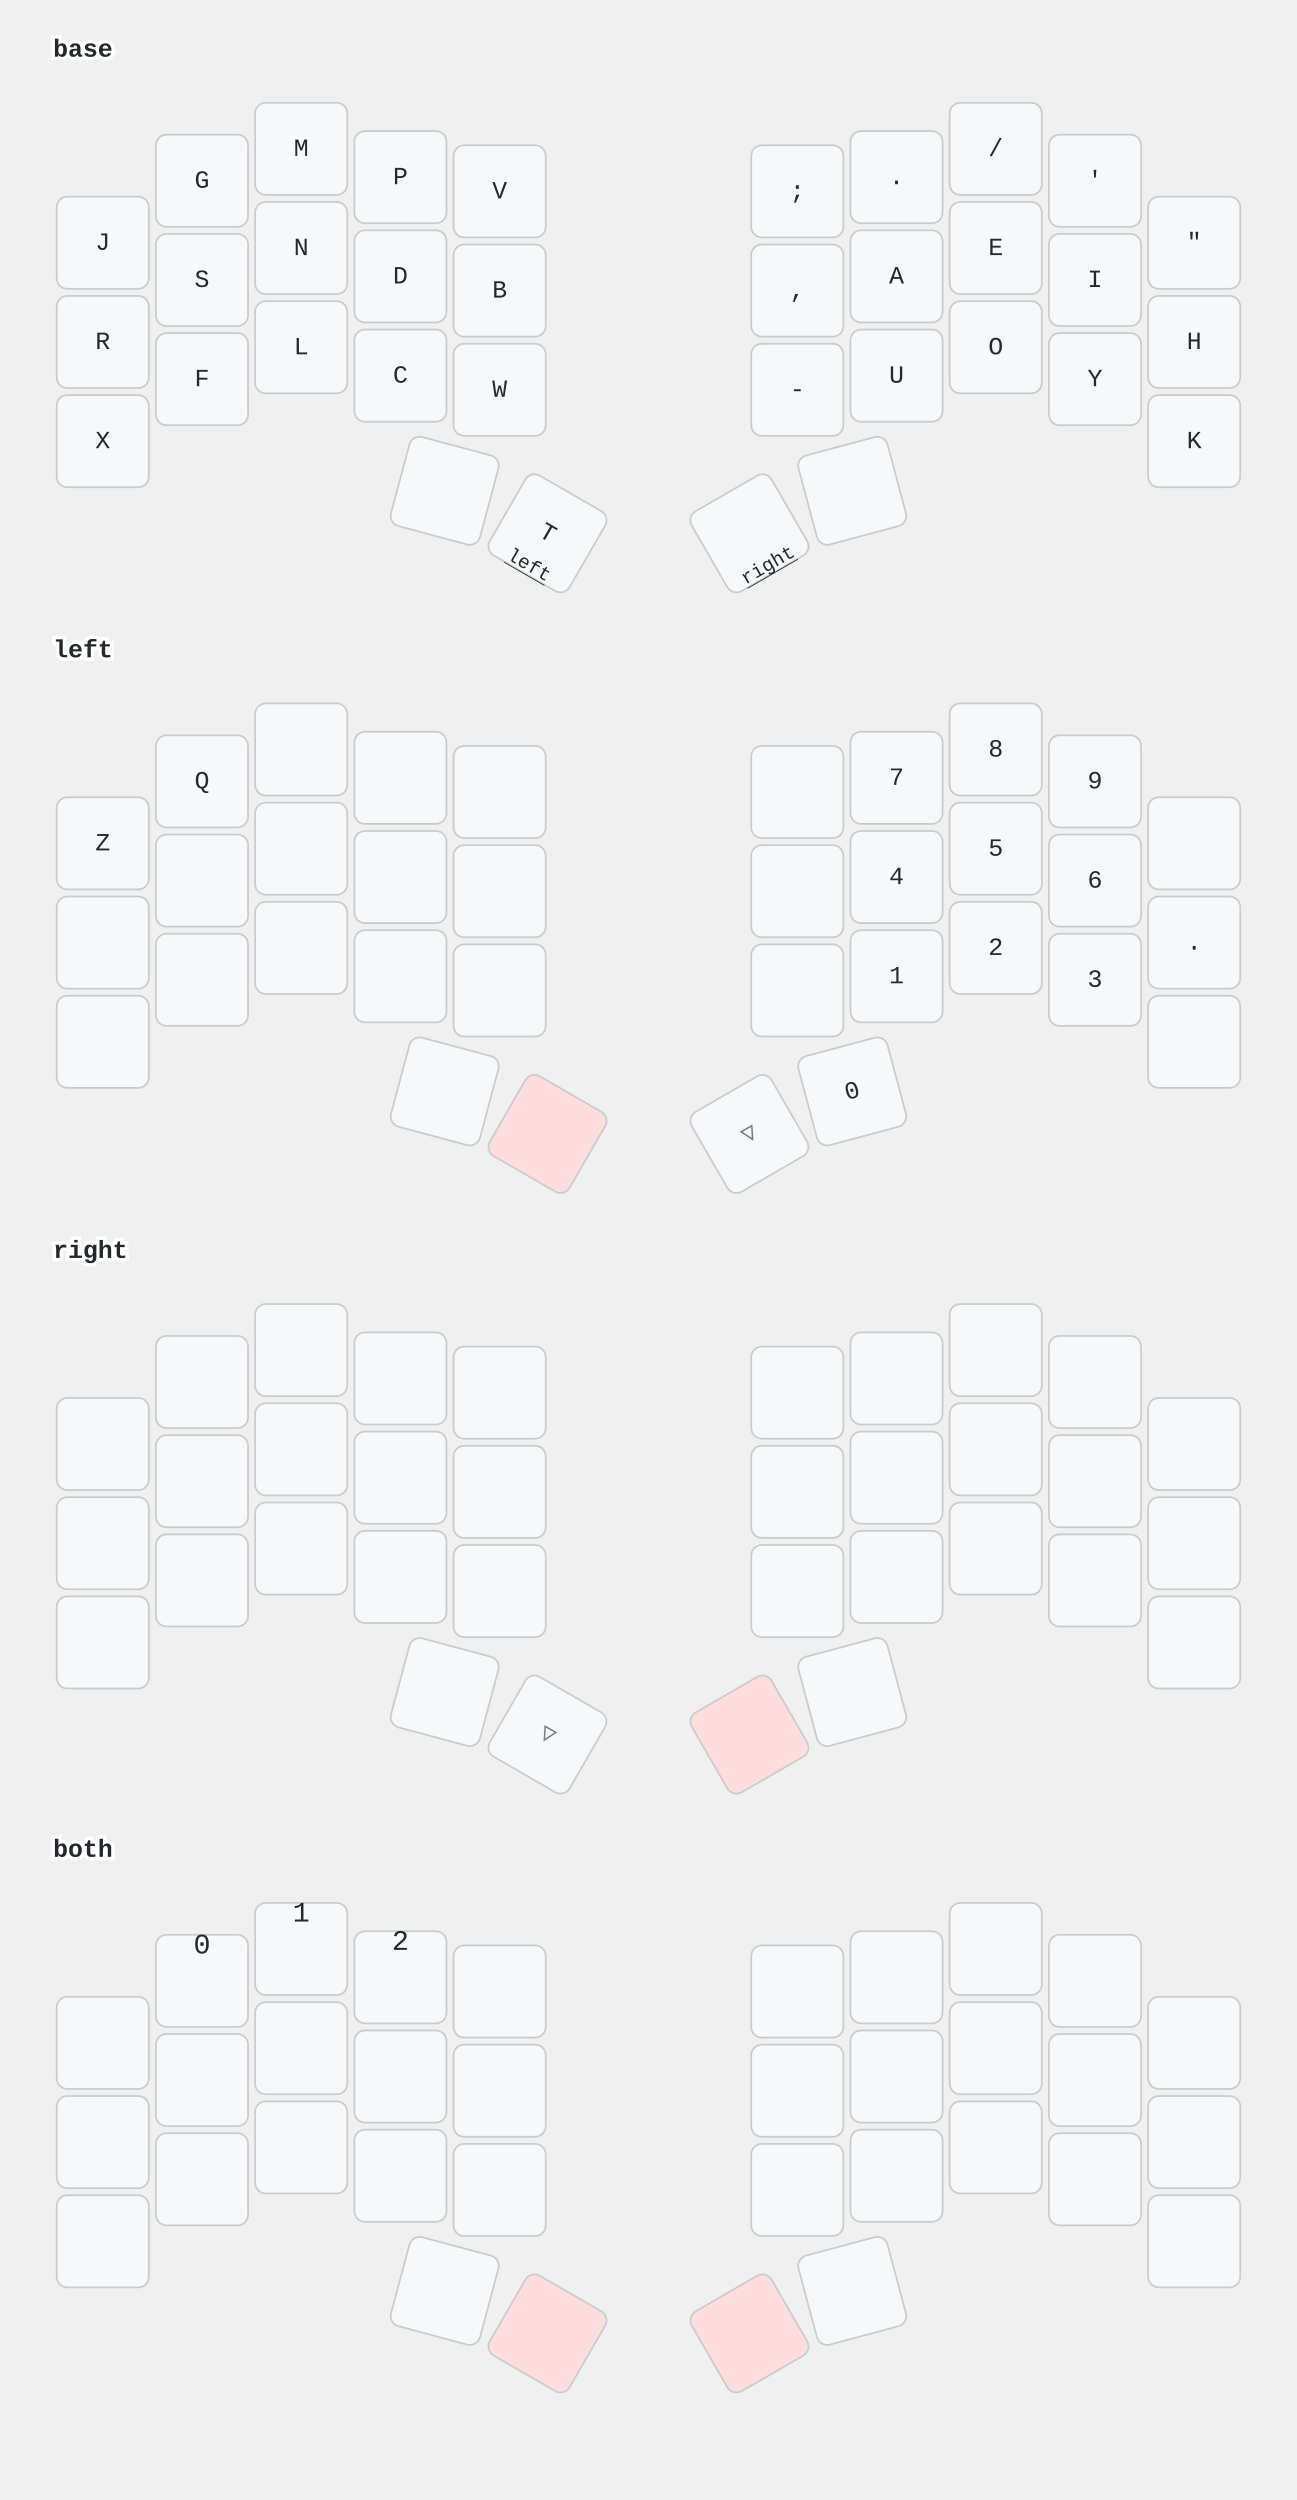
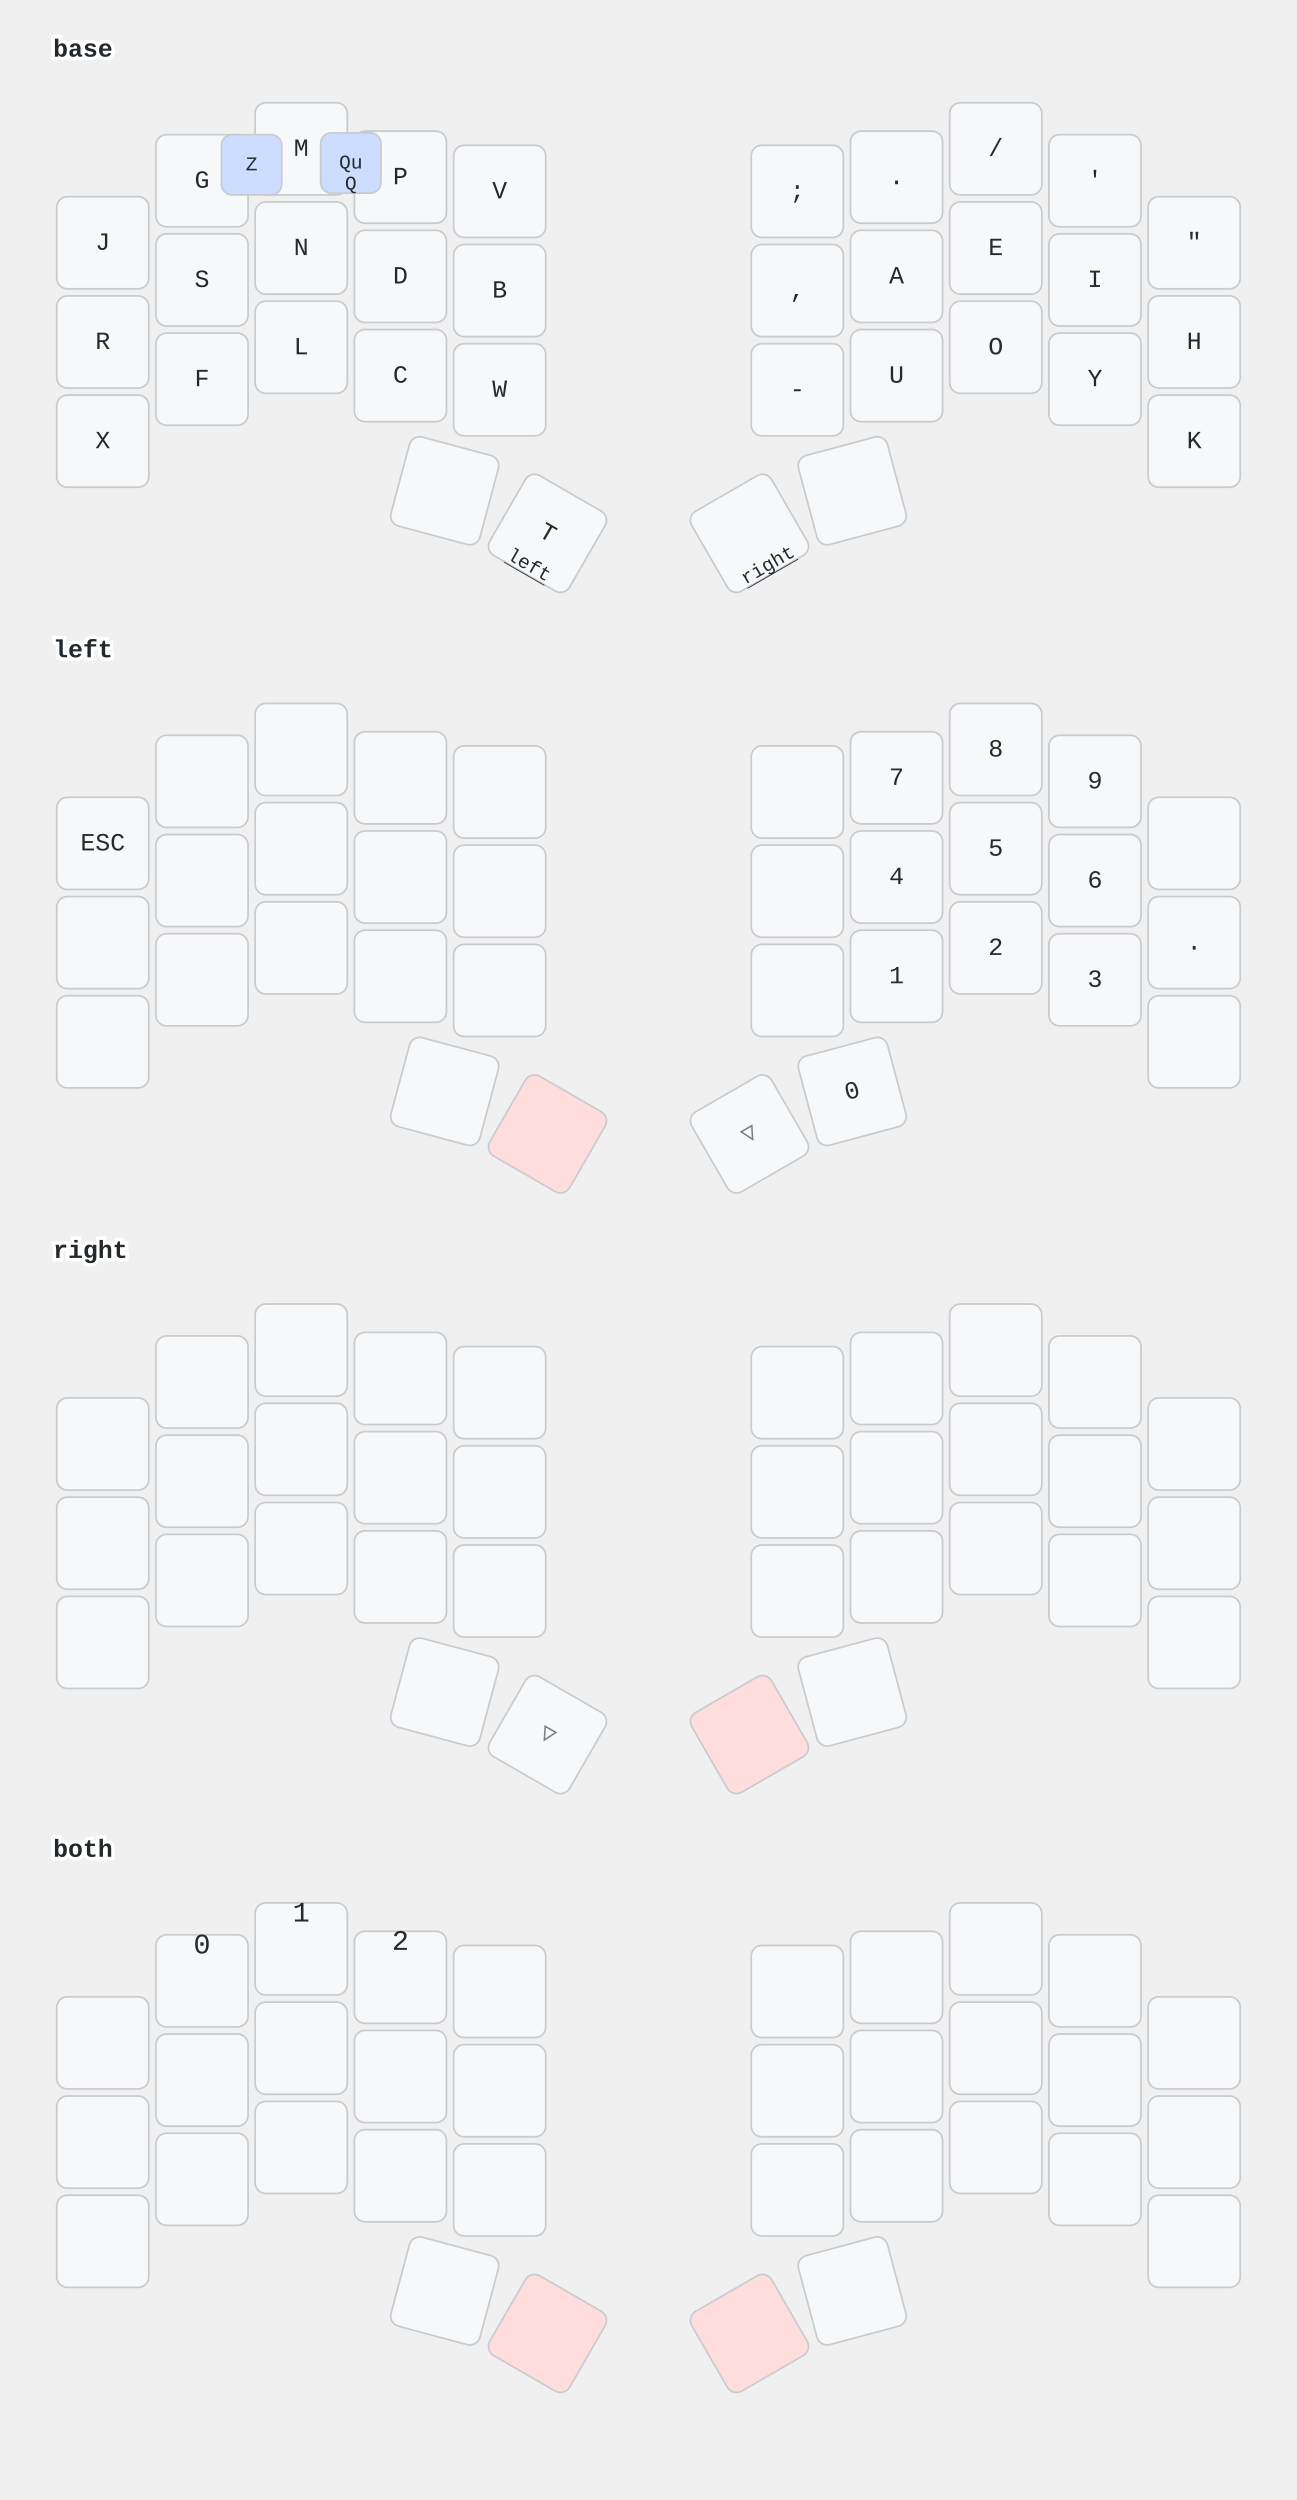
<svg xmlns="http://www.w3.org/2000/svg" xmlns:xlink="http://www.w3.org/1999/xlink" width="732" height="1411" viewBox="0 0 732 1411" class="keymap">
  <defs>/* start glyphs */
<svg id="mdi:apple-keyboard-command">
      <svg id="mdi-apple-keyboard-command" viewBox="0 0 24 24">
        <path d="M6,2A4,4 0 0,1 10,6V8H14V6A4,4 0 0,1 18,2A4,4 0 0,1 22,6A4,4 0 0,1 18,10H16V14H18A4,4 0 0,1 22,18A4,4 0 0,1 18,22A4,4 0 0,1 14,18V16H10V18A4,4 0 0,1 6,22A4,4 0 0,1 2,18A4,4 0 0,1 6,14H8V10H6A4,4 0 0,1 2,6A4,4 0 0,1 6,2M16,18A2,2 0 0,0 18,20A2,2 0 0,0 20,18A2,2 0 0,0 18,16H16V18M14,10H10V14H14V10M6,16A2,2 0 0,0 4,18A2,2 0 0,0 6,20A2,2 0 0,0 8,18V16H6M8,6A2,2 0 0,0 6,4A2,2 0 0,0 4,6A2,2 0 0,0 6,8H8V6M18,8A2,2 0 0,0 20,6A2,2 0 0,0 18,4A2,2 0 0,0 16,6V8H18Z" />
      </svg>
    </svg>
    <svg id="mdi:apple-keyboard-control">
      <svg id="mdi-apple-keyboard-control" viewBox="0 0 24 24">
        <path d="M19.78,11.78L18.36,13.19L12,6.83L5.64,13.19L4.22,11.78L12,4L19.78,11.78Z" />
      </svg>
    </svg>
    <svg id="mdi:apple-keyboard-option">
      <svg id="mdi-apple-keyboard-option" viewBox="0 0 24 24">
        <path d="M3,4H9.11L16.15,18H21V20H14.88L7.84,6H3V4M14,4H21V6H14V4Z" />
      </svg>
    </svg>
    <svg id="mdi:apple-keyboard-shift">
      <svg id="mdi-apple-keyboard-shift" viewBox="0 0 24 24">
        <path d="M15,18V12H17.17L12,6.83L6.83,12H9V18H15M12,4L22,14H17V20H7V14H2L12,4Z" />
      </svg>
    </svg>
    <svg id="mdi:arrow-down">
      <svg id="mdi-arrow-down" viewBox="0 0 24 24">
        <path d="M11,4H13V16L18.5,10.5L19.92,11.92L12,19.84L4.08,11.92L5.5,10.5L11,16V4Z" />
      </svg>
    </svg>
    <svg id="mdi:arrow-left">
      <svg id="mdi-arrow-left" viewBox="0 0 24 24">
        <path d="M20,11V13H8L13.5,18.5L12.08,19.92L4.16,12L12.08,4.08L13.5,5.5L8,11H20Z" />
      </svg>
    </svg>
    <svg id="mdi:arrow-right">
      <svg id="mdi-arrow-right" viewBox="0 0 24 24">
        <path d="M4,11V13H16L10.5,18.5L11.92,19.92L19.84,12L11.92,4.08L10.5,5.5L16,11H4Z" />
      </svg>
    </svg>
    <svg id="mdi:arrow-up">
      <svg id="mdi-arrow-up" viewBox="0 0 24 24">
        <path d="M13,20H11V8L5.5,13.5L4.08,12.08L12,4.16L19.92,12.08L18.5,13.5L13,8V20Z" />
      </svg>
    </svg>
    <svg id="mdi:backspace-outline">
      <svg id="mdi-backspace-outline" viewBox="0 0 24 24">
        <path d="M19,15.59L17.59,17L14,13.41L10.41,17L9,15.59L12.59,12L9,8.41L10.41,7L14,10.59L17.59,7L19,8.41L15.41,12L19,15.59M22,3A2,2 0 0,1 24,5V19A2,2 0 0,1 22,21H7C6.31,21 5.77,20.64 5.41,20.11L0,12L5.41,3.88C5.77,3.35 6.31,3 7,3H22M22,5H7L2.28,12L7,19H22V5Z" />
      </svg>
    </svg>
    <svg id="mdi:bluetooth">
      <svg id="mdi-bluetooth" viewBox="0 0 24 24">
        <path d="M14.88,16.29L13,18.17V14.41M13,5.83L14.88,7.71L13,9.58M17.71,7.71L12,2H11V9.58L6.41,5L5,6.41L10.59,12L5,17.58L6.41,19L11,14.41V22H12L17.71,16.29L13.41,12L17.71,7.71Z" />
      </svg>
    </svg>
    <svg id="mdi:close">
      <svg id="mdi-close" viewBox="0 0 24 24">
        <path d="M19,6.41L17.59,5L12,10.59L6.41,5L5,6.41L10.59,12L5,17.59L6.41,19L12,13.41L17.59,19L19,17.59L13.41,12L19,6.41Z" />
      </svg>
    </svg>
    <svg id="mdi:content-copy">
      <svg id="mdi-content-copy" viewBox="0 0 24 24">
        <path d="M19,21H8V7H19M19,5H8A2,2 0 0,0 6,7V21A2,2 0 0,0 8,23H19A2,2 0 0,0 21,21V7A2,2 0 0,0 19,5M16,1H4A2,2 0 0,0 2,3V17H4V3H16V1Z" />
      </svg>
    </svg>
    <svg id="mdi:content-cut">
      <svg id="mdi-content-cut" viewBox="0 0 24 24">
        <path d="M19,3L13,9L15,11L22,4V3M12,12.5A0.5,0.5 0 0,1 11.5,12A0.5,0.5 0 0,1 12,11.5A0.5,0.5 0 0,1 12.5,12A0.5,0.5 0 0,1 12,12.5M6,20A2,2 0 0,1 4,18C4,16.89 4.9,16 6,16A2,2 0 0,1 8,18C8,19.11 7.1,20 6,20M6,8A2,2 0 0,1 4,6C4,4.89 4.9,4 6,4A2,2 0 0,1 8,6C8,7.11 7.1,8 6,8M9.64,7.64C9.87,7.14 10,6.59 10,6A4,4 0 0,0 6,2A4,4 0 0,0 2,6A4,4 0 0,0 6,10C6.59,10 7.14,9.87 7.64,9.64L10,12L7.64,14.36C7.14,14.13 6.59,14 6,14A4,4 0 0,0 2,18A4,4 0 0,0 6,22A4,4 0 0,0 10,18C10,17.41 9.87,16.86 9.64,16.36L12,14L19,21H22V20L9.64,7.64Z" />
      </svg>
    </svg>
    <svg id="mdi:content-paste">
      <svg id="mdi-content-paste" viewBox="0 0 24 24">
        <path d="M19,20H5V4H7V7H17V4H19M12,2A1,1 0 0,1 13,3A1,1 0 0,1 12,4A1,1 0 0,1 11,3A1,1 0 0,1 12,2M19,2H14.82C14.4,0.84 13.3,0 12,0C10.7,0 9.6,0.84 9.18,2H5A2,2 0 0,0 3,4V20A2,2 0 0,0 5,22H19A2,2 0 0,0 21,20V4A2,2 0 0,0 19,2Z" />
      </svg>
    </svg>
    <svg id="mdi:flash">
      <svg id="mdi-flash" viewBox="0 0 24 24">
        <path d="M7,2V13H10V22L17,10H13L17,2H7Z" />
      </svg>
    </svg>
    <svg id="mdi:keyboard-return">
      <svg id="mdi-keyboard-return" viewBox="0 0 24 24">
        <path d="M19,7V11H5.83L9.41,7.41L8,6L2,12L8,18L9.41,16.58L5.83,13H21V7H19Z" />
      </svg>
    </svg>
    <svg id="mdi:keyboard-space">
      <svg id="mdi-keyboard-space" viewBox="0 0 24 24">
        <path d="M3 15H5V19H19V15H21V19C21 20.1 20.1 21 19 21H5C3.9 21 3 20.1 3 19V15Z" />
      </svg>
    </svg>
    <svg id="mdi:redo">
      <svg id="mdi-redo" viewBox="0 0 24 24">
        <path d="M18.4,10.6C16.55,9 14.15,8 11.5,8C6.85,8 2.92,11.03 1.54,15.22L3.9,16C4.95,12.81 7.95,10.5 11.5,10.5C13.45,10.5 15.23,11.22 16.62,12.38L13,16H22V7L18.4,10.6Z" />
      </svg>
    </svg>
    <svg id="mdi:select-all">
      <svg id="mdi-select-all" viewBox="0 0 24 24">
        <path d="M9,9H15V15H9M7,17H17V7H7M15,5H17V3H15M15,21H17V19H15M19,17H21V15H19M19,9H21V7H19M19,21A2,2 0 0,0 21,19H19M19,13H21V11H19M11,21H13V19H11M9,3H7V5H9M3,17H5V15H3M5,21V19H3A2,2 0 0,0 5,21M19,3V5H21A2,2 0 0,0 19,3M13,3H11V5H13M3,9H5V7H3M7,21H9V19H7M3,13H5V11H3M3,5H5V3A2,2 0 0,0 3,5Z" />
      </svg>
    </svg>
    <svg id="mdi:undo">
      <svg id="mdi-undo" viewBox="0 0 24 24">
        <path d="M12.5,8C9.85,8 7.45,9 5.6,10.6L2,7V16H11L7.38,12.38C8.77,11.22 10.54,10.5 12.5,10.5C16.04,10.5 19.05,12.81 20.1,16L22.47,15.22C21.08,11.03 17.15,8 12.5,8Z" />
      </svg>
    </svg>
  </defs>/* end glyphs */
<style>/* inherit to force styles through use tags */
svg path {
    fill: inherit;
}

/* font and background color specifications */
svg.keymap {
    font-family: SFMono-Regular,Consolas,Liberation Mono,Menlo,monospace;
    font-size: 14px;
    font-kerning: normal;
    text-rendering: optimizeLegibility;
    fill: #24292e;
}

/* default key styling */
rect.key {
    fill: #f6f8fa;
}

rect.key, rect.combo {
    stroke: #c9cccf;
    stroke-width: 1;
}

/* default key side styling, only used is draw_key_sides is set */
rect.side {
    filter: brightness(90%);
}

/* color accent for combo boxes */
rect.combo, rect.combo-separate {
    fill: #cdf;
}

/* color accent for held keys */
rect.held, rect.combo.held {
    fill: #fdd;
}

/* color accent for ghost (optional) keys */
rect.ghost, rect.combo.ghost {
    stroke-dasharray: 4, 4;
    stroke-width: 2;
}

text {
    text-anchor: middle;
    dominant-baseline: middle;
}

/* styling for layer labels */
text.label {
    font-weight: bold;
    text-anchor: start;
    stroke: white;
    stroke-width: 4;
    paint-order: stroke;
}

/* styling for optional footer */
text.footer {
    text-anchor: end;
    dominant-baseline: auto;
    stroke: white;
    stroke-width: 4;
    paint-order: stroke;
}

/* styling for combo tap, and key hold/shifted label text */
text.combo, text.hold, text.shifted {
    font-size: 11px;
}

text.hold {
    text-anchor: middle;
    dominant-baseline: auto;
}

text.shifted {
    text-anchor: middle;
    dominant-baseline: hanging;
}

text.layer-activator {
    text-decoration: underline;
}

/* styling for hold/shifted label text in combo box */
text.combo.hold, text.combo.shifted {
    font-size: 8px;
}

/* lighter symbol for transparent keys */
text.trans {
    fill: #7b7e81;
}

/* styling for combo dendrons */
path.combo {
    stroke-width: 1;
    stroke: gray;
    fill: none;
}

/* Start Tabler Icons Cleanup */
/* cannot use height/width with glyphs */
.icon-tabler &gt; path {
    fill: inherit;
    stroke: inherit;
    stroke-width: 2;
}
/* hide tabler's default box */
.icon-tabler &gt; path[stroke="none"][fill="none"] {
    visibility: hidden;
}
/* End Tabler Icons Cleanup */

@media (prefers-color-scheme: dark) {
svg.keymap { fill: #d1d6db; }
rect.key { fill: #3f4750; }
rect.key, rect.combo { stroke: #60666c; }
rect.combo, rect.combo-separate { fill: #1f3d7a; }
rect.held, rect.combo.held { fill: #854747; }
text.label, text.footer { stroke: black; }
text.trans { fill: #7e8184; }
path.combo { stroke: #7f7f7f; }

}
.sym_sub_text.tap {
  translate: -5px 2px;
  font-size: 20px;
}
.sym_sub_text.shifted {
  translate: 10px 13px;
  font-size: 16px;
  opacity: 1.0;
}
+ .combo_hold_tap.tap {
+   translate: 0px -6px;
+ }
+ .combo_hold_tap.hold {
+   translate: 0px -4px;
+ }
+ text.combo.hold {
+   font-size: 11px;
+ }
</style>
  <g transform="translate(30, 0)" class="layer-base">
    <text x="0" y="28" class="label" id="base">base</text>
    <g transform="translate(0, 56)">
      <g transform="translate(28, 81)" class="key keypos-0">
        <rect rx="6" ry="6" x="-26" y="-26" width="52" height="52" class="key" />
        <text x="0" y="0" class="key tap">J</text>
      </g>
      <g transform="translate(84, 46)" class="key keypos-1">
        <rect rx="6" ry="6" x="-26" y="-26" width="52" height="52" class="key" />
        <text x="0" y="0" class="key tap">G</text>
      </g>
      <g transform="translate(140, 28)" class="key keypos-2">
        <rect rx="6" ry="6" x="-26" y="-26" width="52" height="52" class="key" />
        <text x="0" y="0" class="key tap">M</text>
      </g>
      <g transform="translate(196, 44)" class="key keypos-3">
        <rect rx="6" ry="6" x="-26" y="-26" width="52" height="52" class="key" />
        <text x="0" y="0" class="key tap">P</text>
      </g>
      <g transform="translate(252, 52)" class="key keypos-4">
        <rect rx="6" ry="6" x="-26" y="-26" width="52" height="52" class="key" />
        <text x="0" y="0" class="key tap">V</text>
      </g>
      <g transform="translate(420, 52)" class="key keypos-5">
        <rect rx="6" ry="6" x="-26" y="-26" width="52" height="52" class="key" />
        <text x="0" y="0" class="key tap">;</text>
      </g>
      <g transform="translate(476, 44)" class="key keypos-6">
        <rect rx="6" ry="6" x="-26" y="-26" width="52" height="52" class="key" />
        <text x="0" y="0" class="key tap">.</text>
      </g>
      <g transform="translate(532, 28)" class="key keypos-7">
        <rect rx="6" ry="6" x="-26" y="-26" width="52" height="52" class="key" />
        <text x="0" y="0" class="key tap">/</text>
      </g>
      <g transform="translate(588, 46)" class="key keypos-8">
        <rect rx="6" ry="6" x="-26" y="-26" width="52" height="52" class="key" />
        <text x="0" y="0" class="key tap">'</text>
      </g>
      <g transform="translate(644, 81)" class="key keypos-9">
        <rect rx="6" ry="6" x="-26" y="-26" width="52" height="52" class="key" />
        <text x="0" y="0" class="key tap">"</text>
      </g>
      <g transform="translate(28, 137)" class="key keypos-10">
        <rect rx="6" ry="6" x="-26" y="-26" width="52" height="52" class="key" />
        <text x="0" y="0" class="key tap">R</text>
        <use href="#mdi:apple-keyboard-control" xlink:href="#mdi:apple-keyboard-control" x="-8" y="9" height="15" width="15.0" class="key hold glyph mdi:apple-keyboard-control" />
      </g>
      <g transform="translate(84, 102)" class="key keypos-11">
        <rect rx="6" ry="6" x="-26" y="-26" width="52" height="52" class="key" />
        <text x="0" y="0" class="key tap">S</text>
        <use href="#mdi:apple-keyboard-option" xlink:href="#mdi:apple-keyboard-option" x="-8" y="9" height="15" width="15.0" class="key hold glyph mdi:apple-keyboard-option" />
      </g>
      <g transform="translate(140, 84)" class="key keypos-12">
        <rect rx="6" ry="6" x="-26" y="-26" width="52" height="52" class="key" />
        <text x="0" y="0" class="key tap">N</text>
        <use href="#mdi:apple-keyboard-command" xlink:href="#mdi:apple-keyboard-command" x="-8" y="9" height="15" width="15.0" class="key hold glyph mdi:apple-keyboard-command" />
      </g>
      <g transform="translate(196, 100)" class="key keypos-13">
        <rect rx="6" ry="6" x="-26" y="-26" width="52" height="52" class="key" />
        <text x="0" y="0" class="key tap">D</text>
        <use href="#mdi:apple-keyboard-shift" xlink:href="#mdi:apple-keyboard-shift" x="-8" y="9" height="15" width="15.0" class="key hold glyph mdi:apple-keyboard-shift" />
      </g>
      <g transform="translate(252, 108)" class="key keypos-14">
        <rect rx="6" ry="6" x="-26" y="-26" width="52" height="52" class="key" />
        <text x="0" y="0" class="key tap">B</text>
      </g>
      <g transform="translate(420, 108)" class="key keypos-15">
        <rect rx="6" ry="6" x="-26" y="-26" width="52" height="52" class="key" />
        <text x="0" y="0" class="key tap">,</text>
      </g>
      <g transform="translate(476, 100)" class="key keypos-16">
        <rect rx="6" ry="6" x="-26" y="-26" width="52" height="52" class="key" />
        <text x="0" y="0" class="key tap">A</text>
        <use href="#mdi:apple-keyboard-shift" xlink:href="#mdi:apple-keyboard-shift" x="-8" y="9" height="15" width="15.0" class="key hold glyph mdi:apple-keyboard-shift" />
      </g>
      <g transform="translate(532, 84)" class="key keypos-17">
        <rect rx="6" ry="6" x="-26" y="-26" width="52" height="52" class="key" />
        <text x="0" y="0" class="key tap">E</text>
        <use href="#mdi:apple-keyboard-command" xlink:href="#mdi:apple-keyboard-command" x="-8" y="9" height="15" width="15.0" class="key hold glyph mdi:apple-keyboard-command" />
      </g>
      <g transform="translate(588, 102)" class="key keypos-18">
        <rect rx="6" ry="6" x="-26" y="-26" width="52" height="52" class="key" />
        <text x="0" y="0" class="key tap">I</text>
        <use href="#mdi:apple-keyboard-option" xlink:href="#mdi:apple-keyboard-option" x="-8" y="9" height="15" width="15.0" class="key hold glyph mdi:apple-keyboard-option" />
      </g>
      <g transform="translate(644, 137)" class="key keypos-19">
        <rect rx="6" ry="6" x="-26" y="-26" width="52" height="52" class="key" />
        <text x="0" y="0" class="key tap">H</text>
        <use href="#mdi:apple-keyboard-control" xlink:href="#mdi:apple-keyboard-control" x="-8" y="9" height="15" width="15.0" class="key hold glyph mdi:apple-keyboard-control" />
      </g>
      <g transform="translate(28, 193)" class="key keypos-20">
        <rect rx="6" ry="6" x="-26" y="-26" width="52" height="52" class="key" />
        <text x="0" y="0" class="key tap">X</text>
      </g>
      <g transform="translate(84, 158)" class="key keypos-21">
        <rect rx="6" ry="6" x="-26" y="-26" width="52" height="52" class="key" />
        <text x="0" y="0" class="key tap">F</text>
      </g>
      <g transform="translate(140, 140)" class="key keypos-22">
        <rect rx="6" ry="6" x="-26" y="-26" width="52" height="52" class="key" />
        <text x="0" y="0" class="key tap">L</text>
      </g>
      <g transform="translate(196, 156)" class="key keypos-23">
        <rect rx="6" ry="6" x="-26" y="-26" width="52" height="52" class="key" />
        <text x="0" y="0" class="key tap">C</text>
      </g>
      <g transform="translate(252, 164)" class="key keypos-24">
        <rect rx="6" ry="6" x="-26" y="-26" width="52" height="52" class="key" />
        <text x="0" y="0" class="key tap">W</text>
      </g>
      <g transform="translate(420, 164)" class="key keypos-25">
        <rect rx="6" ry="6" x="-26" y="-26" width="52" height="52" class="key" />
        <text x="0" y="0" class="key tap">-</text>
      </g>
      <g transform="translate(476, 156)" class="key keypos-26">
        <rect rx="6" ry="6" x="-26" y="-26" width="52" height="52" class="key" />
        <text x="0" y="0" class="key tap">U</text>
      </g>
      <g transform="translate(532, 140)" class="key keypos-27">
        <rect rx="6" ry="6" x="-26" y="-26" width="52" height="52" class="key" />
        <text x="0" y="0" class="key tap">O</text>
      </g>
      <g transform="translate(588, 158)" class="key keypos-28">
        <rect rx="6" ry="6" x="-26" y="-26" width="52" height="52" class="key" />
        <text x="0" y="0" class="key tap">Y</text>
      </g>
      <g transform="translate(644, 193)" class="key keypos-29">
        <rect rx="6" ry="6" x="-26" y="-26" width="52" height="52" class="key" />
        <text x="0" y="0" class="key tap">K</text>
      </g>
      <g transform="translate(221, 221) rotate(15.0)" class="key keypos-30">
        <rect rx="6" ry="6" x="-26" y="-26" width="52" height="52" class="key" />
        <use href="#mdi:backspace-outline" xlink:href="#mdi:backspace-outline" x="-9" y="-9" height="18" width="18.0" class="key tap glyph mdi:backspace-outline" />
      </g>
      <g transform="translate(279, 245) rotate(30.0)" class="key keypos-31">
        <rect rx="6" ry="6" x="-26" y="-26" width="52" height="52" class="key" />
        <text x="0" y="0" class="key tap">T</text>
        <a href="#left">
          <text x="0" y="24" class="key hold layer-activator">left</text>
        </a>
      </g>
      <g transform="translate(393, 245) rotate(-30.0)" class="key keypos-32">
        <rect rx="6" ry="6" x="-26" y="-26" width="52" height="52" class="key" />
        <use href="#mdi:keyboard-space" xlink:href="#mdi:keyboard-space" x="-9" y="-9" height="18" width="18.0" class="key tap glyph mdi:keyboard-space" />
        <a href="#right">
          <text x="0" y="24" class="key hold layer-activator">right</text>
        </a>
      </g>
      <g transform="translate(451, 221) rotate(-15.0)" class="key keypos-33">
        <rect rx="6" ry="6" x="-26" y="-26" width="52" height="52" class="key" />
        <use href="#mdi:keyboard-return" xlink:href="#mdi:keyboard-return" x="-9" y="-9" height="18" width="18.0" class="key tap glyph mdi:keyboard-return" />
+       </g>
+       <g class="combo combo_hold_tap combopos-0">
+         <rect rx="6" ry="6" x="151" y="19" width="34" height="34" class="combo combo_hold_tap" />
+         <text x="168" y="36" class="combo combo_hold_tap tap">Qu</text>
+         <text x="168" y="51" class="combo combo_hold_tap hold">Q</text>
+       </g>
+       <g class="combo combopos-1">
+         <rect rx="6" ry="6" x="95" y="20" width="34" height="34" class="combo" />
+         <text x="112" y="37" class="combo tap">Z</text>
      </g>
    </g>
  </g>
  <g transform="translate(30, 339)" class="layer-left">
    <text x="0" y="28" class="label" id="left">left</text>
    <g transform="translate(0, 56)">
      <g transform="translate(28, 81)" class="key keypos-0">
        <rect rx="6" ry="6" x="-26" y="-26" width="52" height="52" class="key" />
-         <text x="0" y="0" class="key tap">Z</text>
+         <text x="0" y="0" class="key tap">ESC</text>
      </g>
      <g transform="translate(84, 46)" class="key keypos-1">
        <rect rx="6" ry="6" x="-26" y="-26" width="52" height="52" class="key" />
-         <text x="0" y="0" class="key tap">Q</text>
      </g>
      <g transform="translate(140, 28)" class="key keypos-2">
        <rect rx="6" ry="6" x="-26" y="-26" width="52" height="52" class="key" />
        <use href="#mdi:undo" xlink:href="#mdi:undo" x="-9" y="-9" height="18" width="18.0" class="key tap glyph mdi:undo" />
      </g>
      <g transform="translate(196, 44)" class="key keypos-3">
        <rect rx="6" ry="6" x="-26" y="-26" width="52" height="52" class="key" />
        <use href="#mdi:redo" xlink:href="#mdi:redo" x="-9" y="-9" height="18" width="18.0" class="key tap glyph mdi:redo" />
      </g>
      <g transform="translate(252, 52)" class="key keypos-4">
        <rect rx="6" ry="6" x="-26" y="-26" width="52" height="52" class="key" />
      </g>
      <g transform="translate(420, 52)" class="key keypos-5">
        <rect rx="6" ry="6" x="-26" y="-26" width="52" height="52" class="key" />
      </g>
      <g transform="translate(476, 44)" class="key keypos-6">
        <rect rx="6" ry="6" x="-26" y="-26" width="52" height="52" class="key" />
        <text x="0" y="0" class="key tap">7</text>
      </g>
      <g transform="translate(532, 28)" class="key keypos-7">
        <rect rx="6" ry="6" x="-26" y="-26" width="52" height="52" class="key" />
        <text x="0" y="0" class="key tap">8</text>
      </g>
      <g transform="translate(588, 46)" class="key keypos-8">
        <rect rx="6" ry="6" x="-26" y="-26" width="52" height="52" class="key" />
        <text x="0" y="0" class="key tap">9</text>
      </g>
      <g transform="translate(644, 81)" class="key keypos-9">
        <rect rx="6" ry="6" x="-26" y="-26" width="52" height="52" class="key" />
      </g>
      <g transform="translate(28, 137)" class="key keypos-10">
        <rect rx="6" ry="6" x="-26" y="-26" width="52" height="52" class="key" />
        <use href="#mdi:select-all" xlink:href="#mdi:select-all" x="-9" y="-9" height="18" width="18.0" class="key tap glyph mdi:select-all" />
      </g>
      <g transform="translate(84, 102)" class="key keypos-11">
        <rect rx="6" ry="6" x="-26" y="-26" width="52" height="52" class="key" />
        <use href="#mdi:content-cut" xlink:href="#mdi:content-cut" x="-9" y="-9" height="18" width="18.0" class="key tap glyph mdi:content-cut" />
      </g>
      <g transform="translate(140, 84)" class="key keypos-12">
        <rect rx="6" ry="6" x="-26" y="-26" width="52" height="52" class="key" />
        <use href="#mdi:content-copy" xlink:href="#mdi:content-copy" x="-9" y="-9" height="18" width="18.0" class="key tap glyph mdi:content-copy" />
      </g>
      <g transform="translate(196, 100)" class="key keypos-13">
        <rect rx="6" ry="6" x="-26" y="-26" width="52" height="52" class="key" />
        <use href="#mdi:content-paste" xlink:href="#mdi:content-paste" x="-9" y="-9" height="18" width="18.0" class="key tap glyph mdi:content-paste" />
      </g>
      <g transform="translate(252, 108)" class="key keypos-14">
        <rect rx="6" ry="6" x="-26" y="-26" width="52" height="52" class="key" />
      </g>
      <g transform="translate(420, 108)" class="key keypos-15">
        <rect rx="6" ry="6" x="-26" y="-26" width="52" height="52" class="key" />
      </g>
      <g transform="translate(476, 100)" class="key keypos-16">
        <rect rx="6" ry="6" x="-26" y="-26" width="52" height="52" class="key" />
        <text x="0" y="0" class="key tap">4</text>
        <use href="#mdi:apple-keyboard-shift" xlink:href="#mdi:apple-keyboard-shift" x="-8" y="9" height="15" width="15.0" class="key hold glyph mdi:apple-keyboard-shift" />
      </g>
      <g transform="translate(532, 84)" class="key keypos-17">
        <rect rx="6" ry="6" x="-26" y="-26" width="52" height="52" class="key" />
        <text x="0" y="0" class="key tap">5</text>
        <use href="#mdi:apple-keyboard-command" xlink:href="#mdi:apple-keyboard-command" x="-8" y="9" height="15" width="15.0" class="key hold glyph mdi:apple-keyboard-command" />
      </g>
      <g transform="translate(588, 102)" class="key keypos-18">
        <rect rx="6" ry="6" x="-26" y="-26" width="52" height="52" class="key" />
        <text x="0" y="0" class="key tap">6</text>
        <use href="#mdi:apple-keyboard-option" xlink:href="#mdi:apple-keyboard-option" x="-8" y="9" height="15" width="15.0" class="key hold glyph mdi:apple-keyboard-option" />
      </g>
      <g transform="translate(644, 137)" class="key keypos-19">
        <rect rx="6" ry="6" x="-26" y="-26" width="52" height="52" class="key" />
        <text x="0" y="0" class="key tap">.</text>
        <use href="#mdi:apple-keyboard-control" xlink:href="#mdi:apple-keyboard-control" x="-8" y="9" height="15" width="15.0" class="key hold glyph mdi:apple-keyboard-control" />
      </g>
      <g transform="translate(28, 193)" class="key keypos-20">
        <rect rx="6" ry="6" x="-26" y="-26" width="52" height="52" class="key" />
      </g>
      <g transform="translate(84, 158)" class="key keypos-21">
        <rect rx="6" ry="6" x="-26" y="-26" width="52" height="52" class="key" />
      </g>
      <g transform="translate(140, 140)" class="key keypos-22">
        <rect rx="6" ry="6" x="-26" y="-26" width="52" height="52" class="key" />
      </g>
      <g transform="translate(196, 156)" class="key keypos-23">
        <rect rx="6" ry="6" x="-26" y="-26" width="52" height="52" class="key" />
      </g>
      <g transform="translate(252, 164)" class="key keypos-24">
        <rect rx="6" ry="6" x="-26" y="-26" width="52" height="52" class="key" />
      </g>
      <g transform="translate(420, 164)" class="key keypos-25">
        <rect rx="6" ry="6" x="-26" y="-26" width="52" height="52" class="key" />
      </g>
      <g transform="translate(476, 156)" class="key keypos-26">
        <rect rx="6" ry="6" x="-26" y="-26" width="52" height="52" class="key" />
        <text x="0" y="0" class="key tap">1</text>
      </g>
      <g transform="translate(532, 140)" class="key keypos-27">
        <rect rx="6" ry="6" x="-26" y="-26" width="52" height="52" class="key" />
        <text x="0" y="0" class="key tap">2</text>
      </g>
      <g transform="translate(588, 158)" class="key keypos-28">
        <rect rx="6" ry="6" x="-26" y="-26" width="52" height="52" class="key" />
        <text x="0" y="0" class="key tap">3</text>
      </g>
      <g transform="translate(644, 193)" class="key keypos-29">
        <rect rx="6" ry="6" x="-26" y="-26" width="52" height="52" class="key" />
      </g>
      <g transform="translate(221, 221) rotate(15.0)" class="key keypos-30">
        <rect rx="6" ry="6" x="-26" y="-26" width="52" height="52" class="key" />
      </g>
      <g transform="translate(279, 245) rotate(30.0)" class="key held keypos-31">
        <rect rx="6" ry="6" x="-26" y="-26" width="52" height="52" class="key held" />
      </g>
      <g transform="translate(393, 245) rotate(-30.0)" class="key trans keypos-32">
        <rect rx="6" ry="6" x="-26" y="-26" width="52" height="52" class="key trans" />
        <text x="0" y="0" class="key trans tap">▽</text>
      </g>
      <g transform="translate(451, 221) rotate(-15.0)" class="key keypos-33">
        <rect rx="6" ry="6" x="-26" y="-26" width="52" height="52" class="key" />
        <text x="0" y="0" class="key tap">0</text>
      </g>
    </g>
  </g>
  <g transform="translate(30, 678)" class="layer-right">
    <text x="0" y="28" class="label" id="right">right</text>
    <g transform="translate(0, 56)">
      <g transform="translate(28, 81)" class="key keypos-0">
        <rect rx="6" ry="6" x="-26" y="-26" width="52" height="52" class="key" />
      </g>
      <g transform="translate(84, 46)" class="key keypos-1">
        <rect rx="6" ry="6" x="-26" y="-26" width="52" height="52" class="key" />
      </g>
      <g transform="translate(140, 28)" class="key keypos-2">
        <rect rx="6" ry="6" x="-26" y="-26" width="52" height="52" class="key" />
      </g>
      <g transform="translate(196, 44)" class="key keypos-3">
        <rect rx="6" ry="6" x="-26" y="-26" width="52" height="52" class="key" />
      </g>
      <g transform="translate(252, 52)" class="key keypos-4">
        <rect rx="6" ry="6" x="-26" y="-26" width="52" height="52" class="key" />
      </g>
      <g transform="translate(420, 52)" class="key keypos-5">
        <rect rx="6" ry="6" x="-26" y="-26" width="52" height="52" class="key" />
      </g>
      <g transform="translate(476, 44)" class="key keypos-6">
        <rect rx="6" ry="6" x="-26" y="-26" width="52" height="52" class="key" />
      </g>
      <g transform="translate(532, 28)" class="key keypos-7">
        <rect rx="6" ry="6" x="-26" y="-26" width="52" height="52" class="key" />
        <use href="#mdi:arrow-up" xlink:href="#mdi:arrow-up" x="-9" y="-9" height="18" width="18.0" class="key tap glyph mdi:arrow-up" />
      </g>
      <g transform="translate(588, 46)" class="key keypos-8">
        <rect rx="6" ry="6" x="-26" y="-26" width="52" height="52" class="key" />
      </g>
      <g transform="translate(644, 81)" class="key keypos-9">
        <rect rx="6" ry="6" x="-26" y="-26" width="52" height="52" class="key" />
      </g>
      <g transform="translate(28, 137)" class="key keypos-10">
        <rect rx="6" ry="6" x="-26" y="-26" width="52" height="52" class="key" />
      </g>
      <g transform="translate(84, 102)" class="key keypos-11">
        <rect rx="6" ry="6" x="-26" y="-26" width="52" height="52" class="key" />
      </g>
      <g transform="translate(140, 84)" class="key keypos-12">
        <rect rx="6" ry="6" x="-26" y="-26" width="52" height="52" class="key" />
      </g>
      <g transform="translate(196, 100)" class="key keypos-13">
        <rect rx="6" ry="6" x="-26" y="-26" width="52" height="52" class="key" />
      </g>
      <g transform="translate(252, 108)" class="key keypos-14">
        <rect rx="6" ry="6" x="-26" y="-26" width="52" height="52" class="key" />
      </g>
      <g transform="translate(420, 108)" class="key keypos-15">
        <rect rx="6" ry="6" x="-26" y="-26" width="52" height="52" class="key" />
      </g>
      <g transform="translate(476, 100)" class="key keypos-16">
        <rect rx="6" ry="6" x="-26" y="-26" width="52" height="52" class="key" />
        <use href="#mdi:arrow-left" xlink:href="#mdi:arrow-left" x="-9" y="-9" height="18" width="18.0" class="key tap glyph mdi:arrow-left" />
      </g>
      <g transform="translate(532, 84)" class="key keypos-17">
        <rect rx="6" ry="6" x="-26" y="-26" width="52" height="52" class="key" />
        <use href="#mdi:arrow-down" xlink:href="#mdi:arrow-down" x="-9" y="-9" height="18" width="18.0" class="key tap glyph mdi:arrow-down" />
      </g>
      <g transform="translate(588, 102)" class="key keypos-18">
        <rect rx="6" ry="6" x="-26" y="-26" width="52" height="52" class="key" />
        <use href="#mdi:arrow-right" xlink:href="#mdi:arrow-right" x="-9" y="-9" height="18" width="18.0" class="key tap glyph mdi:arrow-right" />
      </g>
      <g transform="translate(644, 137)" class="key keypos-19">
        <rect rx="6" ry="6" x="-26" y="-26" width="52" height="52" class="key" />
      </g>
      <g transform="translate(28, 193)" class="key keypos-20">
        <rect rx="6" ry="6" x="-26" y="-26" width="52" height="52" class="key" />
      </g>
      <g transform="translate(84, 158)" class="key keypos-21">
        <rect rx="6" ry="6" x="-26" y="-26" width="52" height="52" class="key" />
      </g>
      <g transform="translate(140, 140)" class="key keypos-22">
        <rect rx="6" ry="6" x="-26" y="-26" width="52" height="52" class="key" />
      </g>
      <g transform="translate(196, 156)" class="key keypos-23">
        <rect rx="6" ry="6" x="-26" y="-26" width="52" height="52" class="key" />
      </g>
      <g transform="translate(252, 164)" class="key keypos-24">
        <rect rx="6" ry="6" x="-26" y="-26" width="52" height="52" class="key" />
      </g>
      <g transform="translate(420, 164)" class="key keypos-25">
        <rect rx="6" ry="6" x="-26" y="-26" width="52" height="52" class="key" />
      </g>
      <g transform="translate(476, 156)" class="key keypos-26">
        <rect rx="6" ry="6" x="-26" y="-26" width="52" height="52" class="key" />
      </g>
      <g transform="translate(532, 140)" class="key keypos-27">
        <rect rx="6" ry="6" x="-26" y="-26" width="52" height="52" class="key" />
      </g>
      <g transform="translate(588, 158)" class="key keypos-28">
        <rect rx="6" ry="6" x="-26" y="-26" width="52" height="52" class="key" />
      </g>
      <g transform="translate(644, 193)" class="key keypos-29">
        <rect rx="6" ry="6" x="-26" y="-26" width="52" height="52" class="key" />
      </g>
      <g transform="translate(221, 221) rotate(15.0)" class="key keypos-30">
        <rect rx="6" ry="6" x="-26" y="-26" width="52" height="52" class="key" />
      </g>
      <g transform="translate(279, 245) rotate(30.0)" class="key trans keypos-31">
        <rect rx="6" ry="6" x="-26" y="-26" width="52" height="52" class="key trans" />
        <text x="0" y="0" class="key trans tap">▽</text>
      </g>
      <g transform="translate(393, 245) rotate(-30.0)" class="key held keypos-32">
        <rect rx="6" ry="6" x="-26" y="-26" width="52" height="52" class="key held" />
      </g>
      <g transform="translate(451, 221) rotate(-15.0)" class="key keypos-33">
        <rect rx="6" ry="6" x="-26" y="-26" width="52" height="52" class="key" />
      </g>
    </g>
  </g>
  <g transform="translate(30, 1016)" class="layer-both">
    <text x="0" y="28" class="label" id="both">both</text>
    <g transform="translate(0, 56)">
      <g transform="translate(28, 81)" class="key keypos-0">
        <rect rx="6" ry="6" x="-26" y="-26" width="52" height="52" class="key" />
        <use href="#mdi:flash" xlink:href="#mdi:flash" x="-9" y="-9" height="18" width="18.0" class="key tap glyph mdi:flash" />
      </g>
      <g transform="translate(84, 46)" class="key sym_sub_text keypos-1">
        <rect rx="6" ry="6" x="-26" y="-26" width="52" height="52" class="key sym_sub_text" />
        <use href="#mdi:bluetooth" xlink:href="#mdi:bluetooth" x="-9" y="-9" height="18" width="18.0" class="key sym_sub_text tap glyph mdi:bluetooth" />
        <text x="0" y="-24" class="key sym_sub_text shifted">0</text>
      </g>
      <g transform="translate(140, 28)" class="key sym_sub_text keypos-2">
        <rect rx="6" ry="6" x="-26" y="-26" width="52" height="52" class="key sym_sub_text" />
        <use href="#mdi:bluetooth" xlink:href="#mdi:bluetooth" x="-9" y="-9" height="18" width="18.0" class="key sym_sub_text tap glyph mdi:bluetooth" />
        <text x="0" y="-24" class="key sym_sub_text shifted">1</text>
      </g>
      <g transform="translate(196, 44)" class="key sym_sub_text keypos-3">
        <rect rx="6" ry="6" x="-26" y="-26" width="52" height="52" class="key sym_sub_text" />
        <use href="#mdi:bluetooth" xlink:href="#mdi:bluetooth" x="-9" y="-9" height="18" width="18.0" class="key sym_sub_text tap glyph mdi:bluetooth" />
        <text x="0" y="-24" class="key sym_sub_text shifted">2</text>
      </g>
      <g transform="translate(252, 52)" class="key sym_sub_text keypos-4">
        <rect rx="6" ry="6" x="-26" y="-26" width="52" height="52" class="key sym_sub_text" />
        <use href="#mdi:bluetooth" xlink:href="#mdi:bluetooth" x="-9" y="-9" height="18" width="18.0" class="key sym_sub_text tap glyph mdi:bluetooth" />
        <use href="#mdi:close" xlink:href="#mdi:close" x="-8" y="-24" height="15" width="15.0" class="key sym_sub_text shifted glyph mdi:close" />
      </g>
      <g transform="translate(420, 52)" class="key keypos-5">
        <rect rx="6" ry="6" x="-26" y="-26" width="52" height="52" class="key" />
      </g>
      <g transform="translate(476, 44)" class="key keypos-6">
        <rect rx="6" ry="6" x="-26" y="-26" width="52" height="52" class="key" />
      </g>
      <g transform="translate(532, 28)" class="key keypos-7">
        <rect rx="6" ry="6" x="-26" y="-26" width="52" height="52" class="key" />
      </g>
      <g transform="translate(588, 46)" class="key keypos-8">
        <rect rx="6" ry="6" x="-26" y="-26" width="52" height="52" class="key" />
      </g>
      <g transform="translate(644, 81)" class="key keypos-9">
        <rect rx="6" ry="6" x="-26" y="-26" width="52" height="52" class="key" />
      </g>
      <g transform="translate(28, 137)" class="key keypos-10">
        <rect rx="6" ry="6" x="-26" y="-26" width="52" height="52" class="key" />
      </g>
      <g transform="translate(84, 102)" class="key keypos-11">
        <rect rx="6" ry="6" x="-26" y="-26" width="52" height="52" class="key" />
      </g>
      <g transform="translate(140, 84)" class="key keypos-12">
        <rect rx="6" ry="6" x="-26" y="-26" width="52" height="52" class="key" />
      </g>
      <g transform="translate(196, 100)" class="key keypos-13">
        <rect rx="6" ry="6" x="-26" y="-26" width="52" height="52" class="key" />
      </g>
      <g transform="translate(252, 108)" class="key keypos-14">
        <rect rx="6" ry="6" x="-26" y="-26" width="52" height="52" class="key" />
      </g>
      <g transform="translate(420, 108)" class="key keypos-15">
        <rect rx="6" ry="6" x="-26" y="-26" width="52" height="52" class="key" />
      </g>
      <g transform="translate(476, 100)" class="key keypos-16">
        <rect rx="6" ry="6" x="-26" y="-26" width="52" height="52" class="key" />
      </g>
      <g transform="translate(532, 84)" class="key keypos-17">
        <rect rx="6" ry="6" x="-26" y="-26" width="52" height="52" class="key" />
      </g>
      <g transform="translate(588, 102)" class="key keypos-18">
        <rect rx="6" ry="6" x="-26" y="-26" width="52" height="52" class="key" />
      </g>
      <g transform="translate(644, 137)" class="key keypos-19">
        <rect rx="6" ry="6" x="-26" y="-26" width="52" height="52" class="key" />
      </g>
      <g transform="translate(28, 193)" class="key keypos-20">
        <rect rx="6" ry="6" x="-26" y="-26" width="52" height="52" class="key" />
      </g>
      <g transform="translate(84, 158)" class="key keypos-21">
        <rect rx="6" ry="6" x="-26" y="-26" width="52" height="52" class="key" />
      </g>
      <g transform="translate(140, 140)" class="key keypos-22">
        <rect rx="6" ry="6" x="-26" y="-26" width="52" height="52" class="key" />
      </g>
      <g transform="translate(196, 156)" class="key keypos-23">
        <rect rx="6" ry="6" x="-26" y="-26" width="52" height="52" class="key" />
      </g>
      <g transform="translate(252, 164)" class="key keypos-24">
        <rect rx="6" ry="6" x="-26" y="-26" width="52" height="52" class="key" />
      </g>
      <g transform="translate(420, 164)" class="key keypos-25">
        <rect rx="6" ry="6" x="-26" y="-26" width="52" height="52" class="key" />
      </g>
      <g transform="translate(476, 156)" class="key keypos-26">
        <rect rx="6" ry="6" x="-26" y="-26" width="52" height="52" class="key" />
      </g>
      <g transform="translate(532, 140)" class="key keypos-27">
        <rect rx="6" ry="6" x="-26" y="-26" width="52" height="52" class="key" />
      </g>
      <g transform="translate(588, 158)" class="key keypos-28">
        <rect rx="6" ry="6" x="-26" y="-26" width="52" height="52" class="key" />
      </g>
      <g transform="translate(644, 193)" class="key keypos-29">
        <rect rx="6" ry="6" x="-26" y="-26" width="52" height="52" class="key" />
      </g>
      <g transform="translate(221, 221) rotate(15.0)" class="key keypos-30">
        <rect rx="6" ry="6" x="-26" y="-26" width="52" height="52" class="key" />
      </g>
      <g transform="translate(279, 245) rotate(30.0)" class="key held keypos-31">
        <rect rx="6" ry="6" x="-26" y="-26" width="52" height="52" class="key held" />
      </g>
      <g transform="translate(393, 245) rotate(-30.0)" class="key held keypos-32">
        <rect rx="6" ry="6" x="-26" y="-26" width="52" height="52" class="key held" />
      </g>
      <g transform="translate(451, 221) rotate(-15.0)" class="key keypos-33">
        <rect rx="6" ry="6" x="-26" y="-26" width="52" height="52" class="key" />
      </g>
    </g>
  </g>
</svg>
